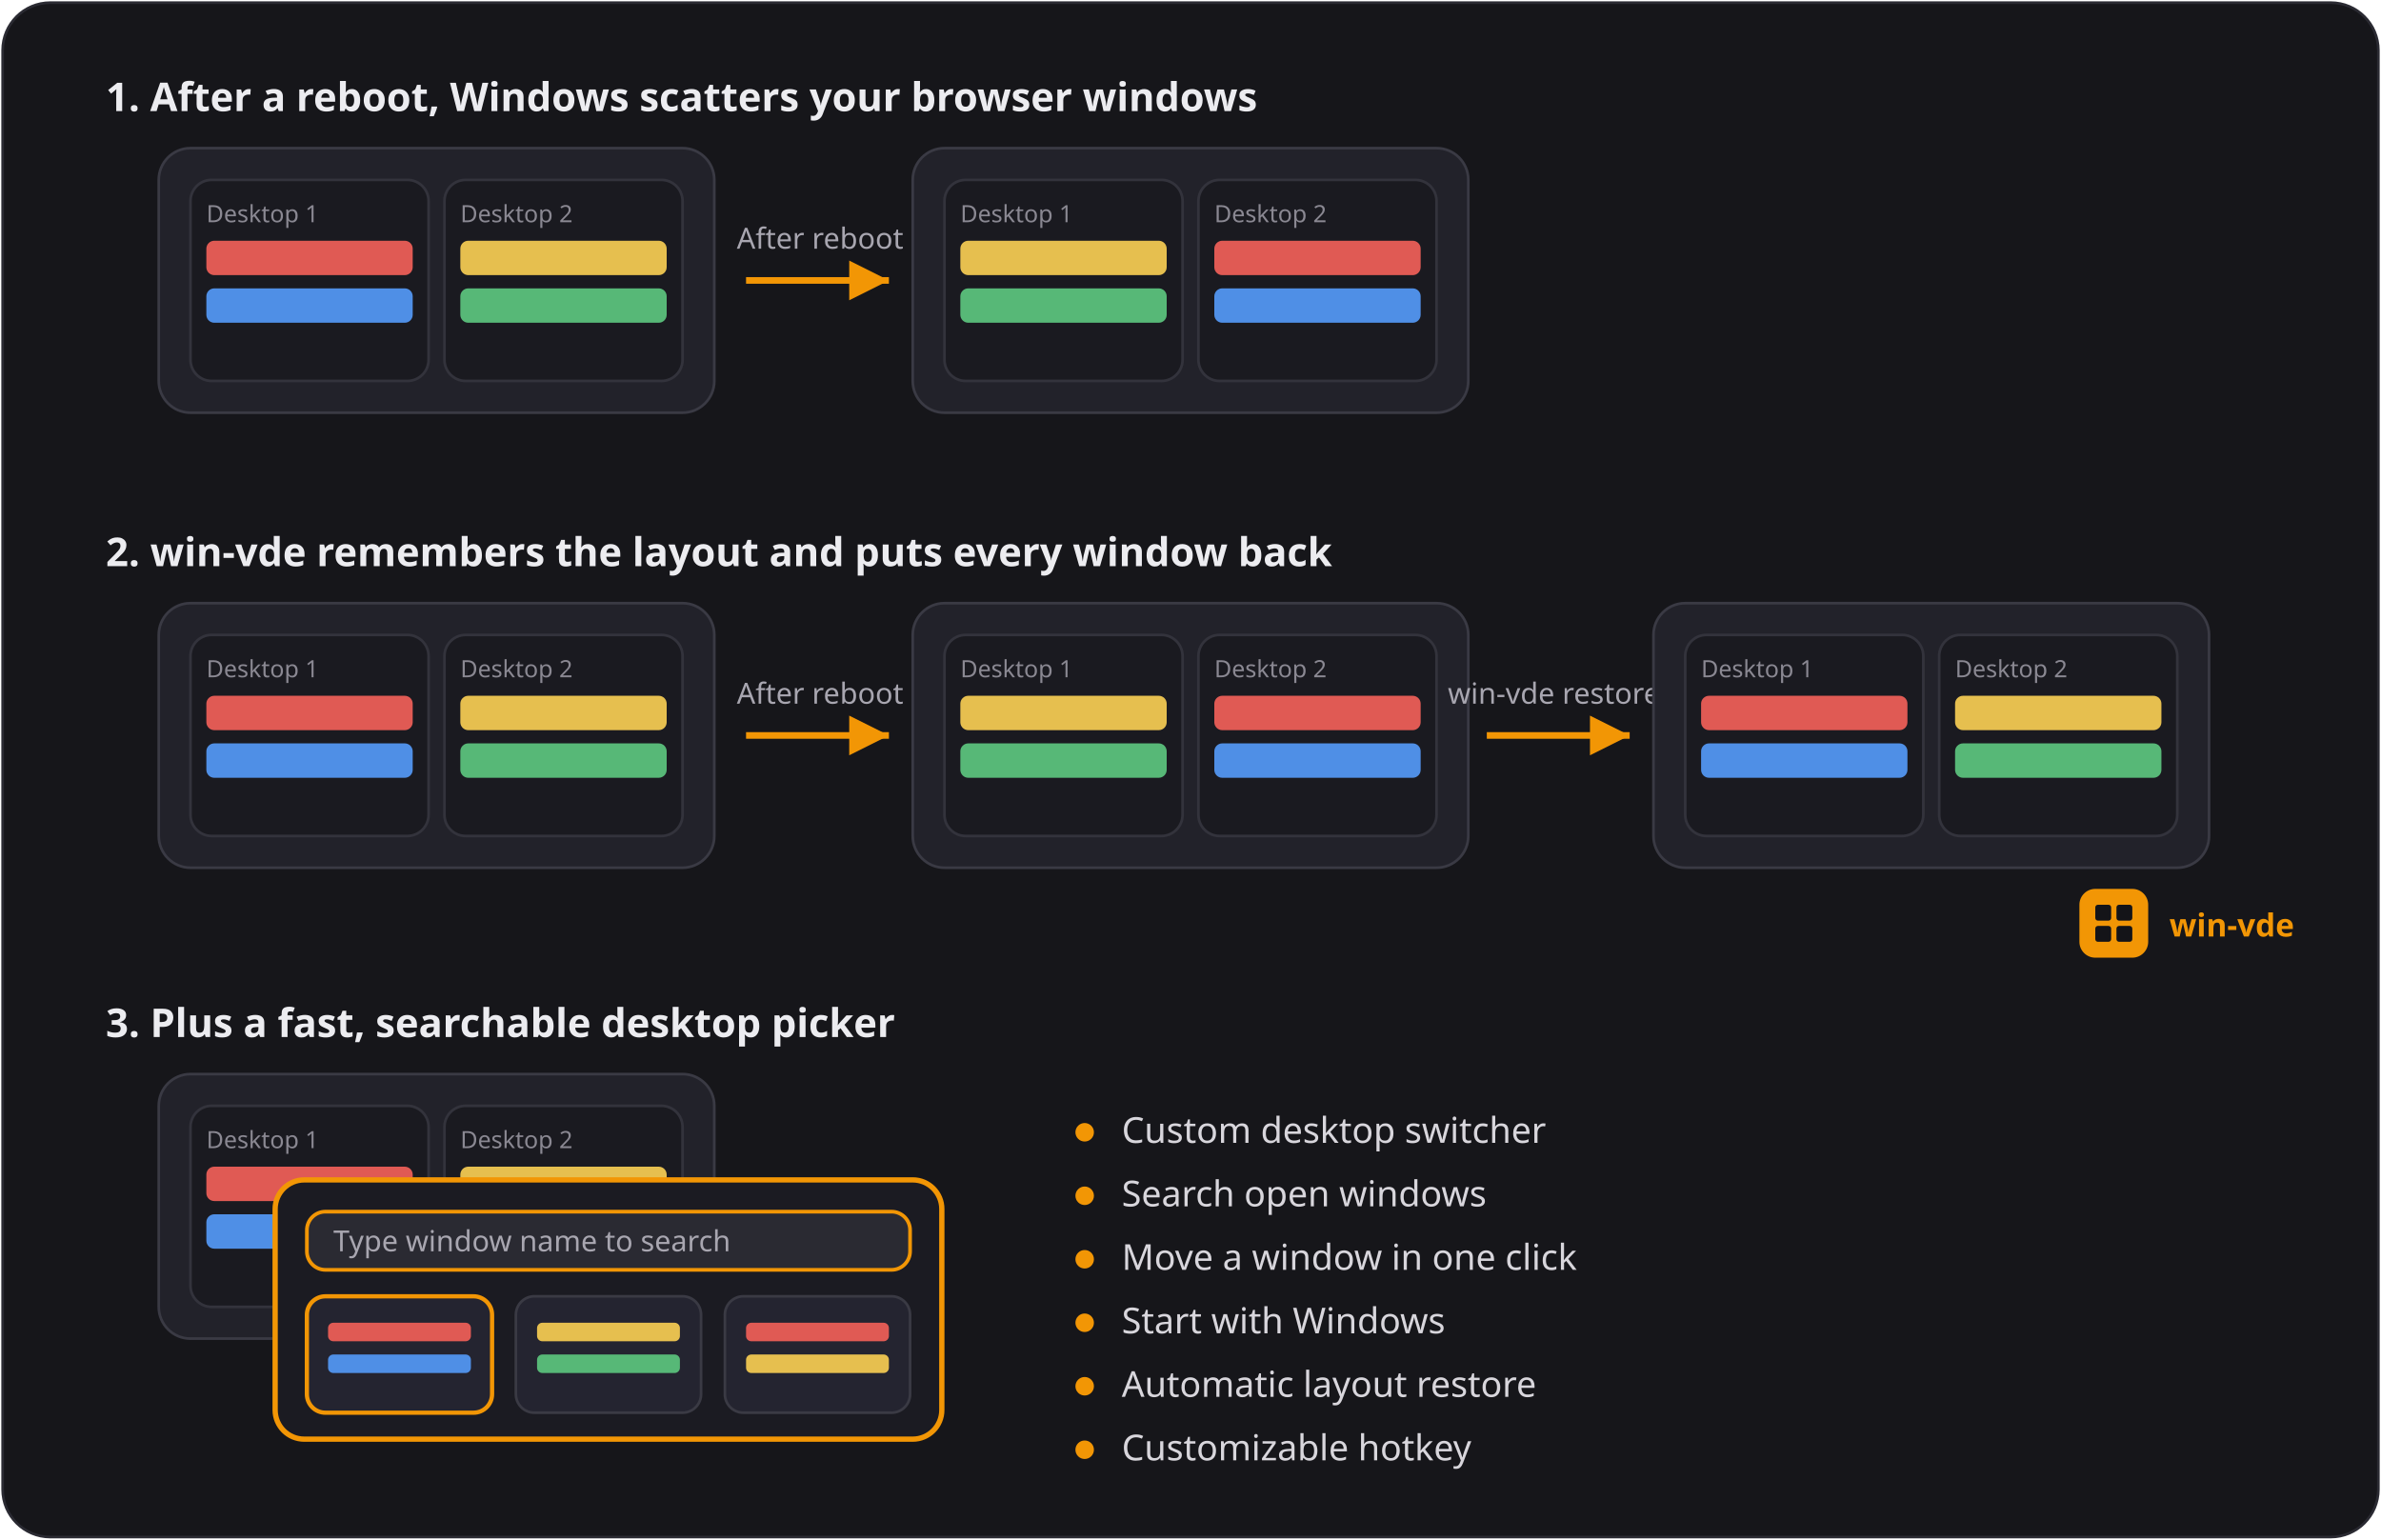
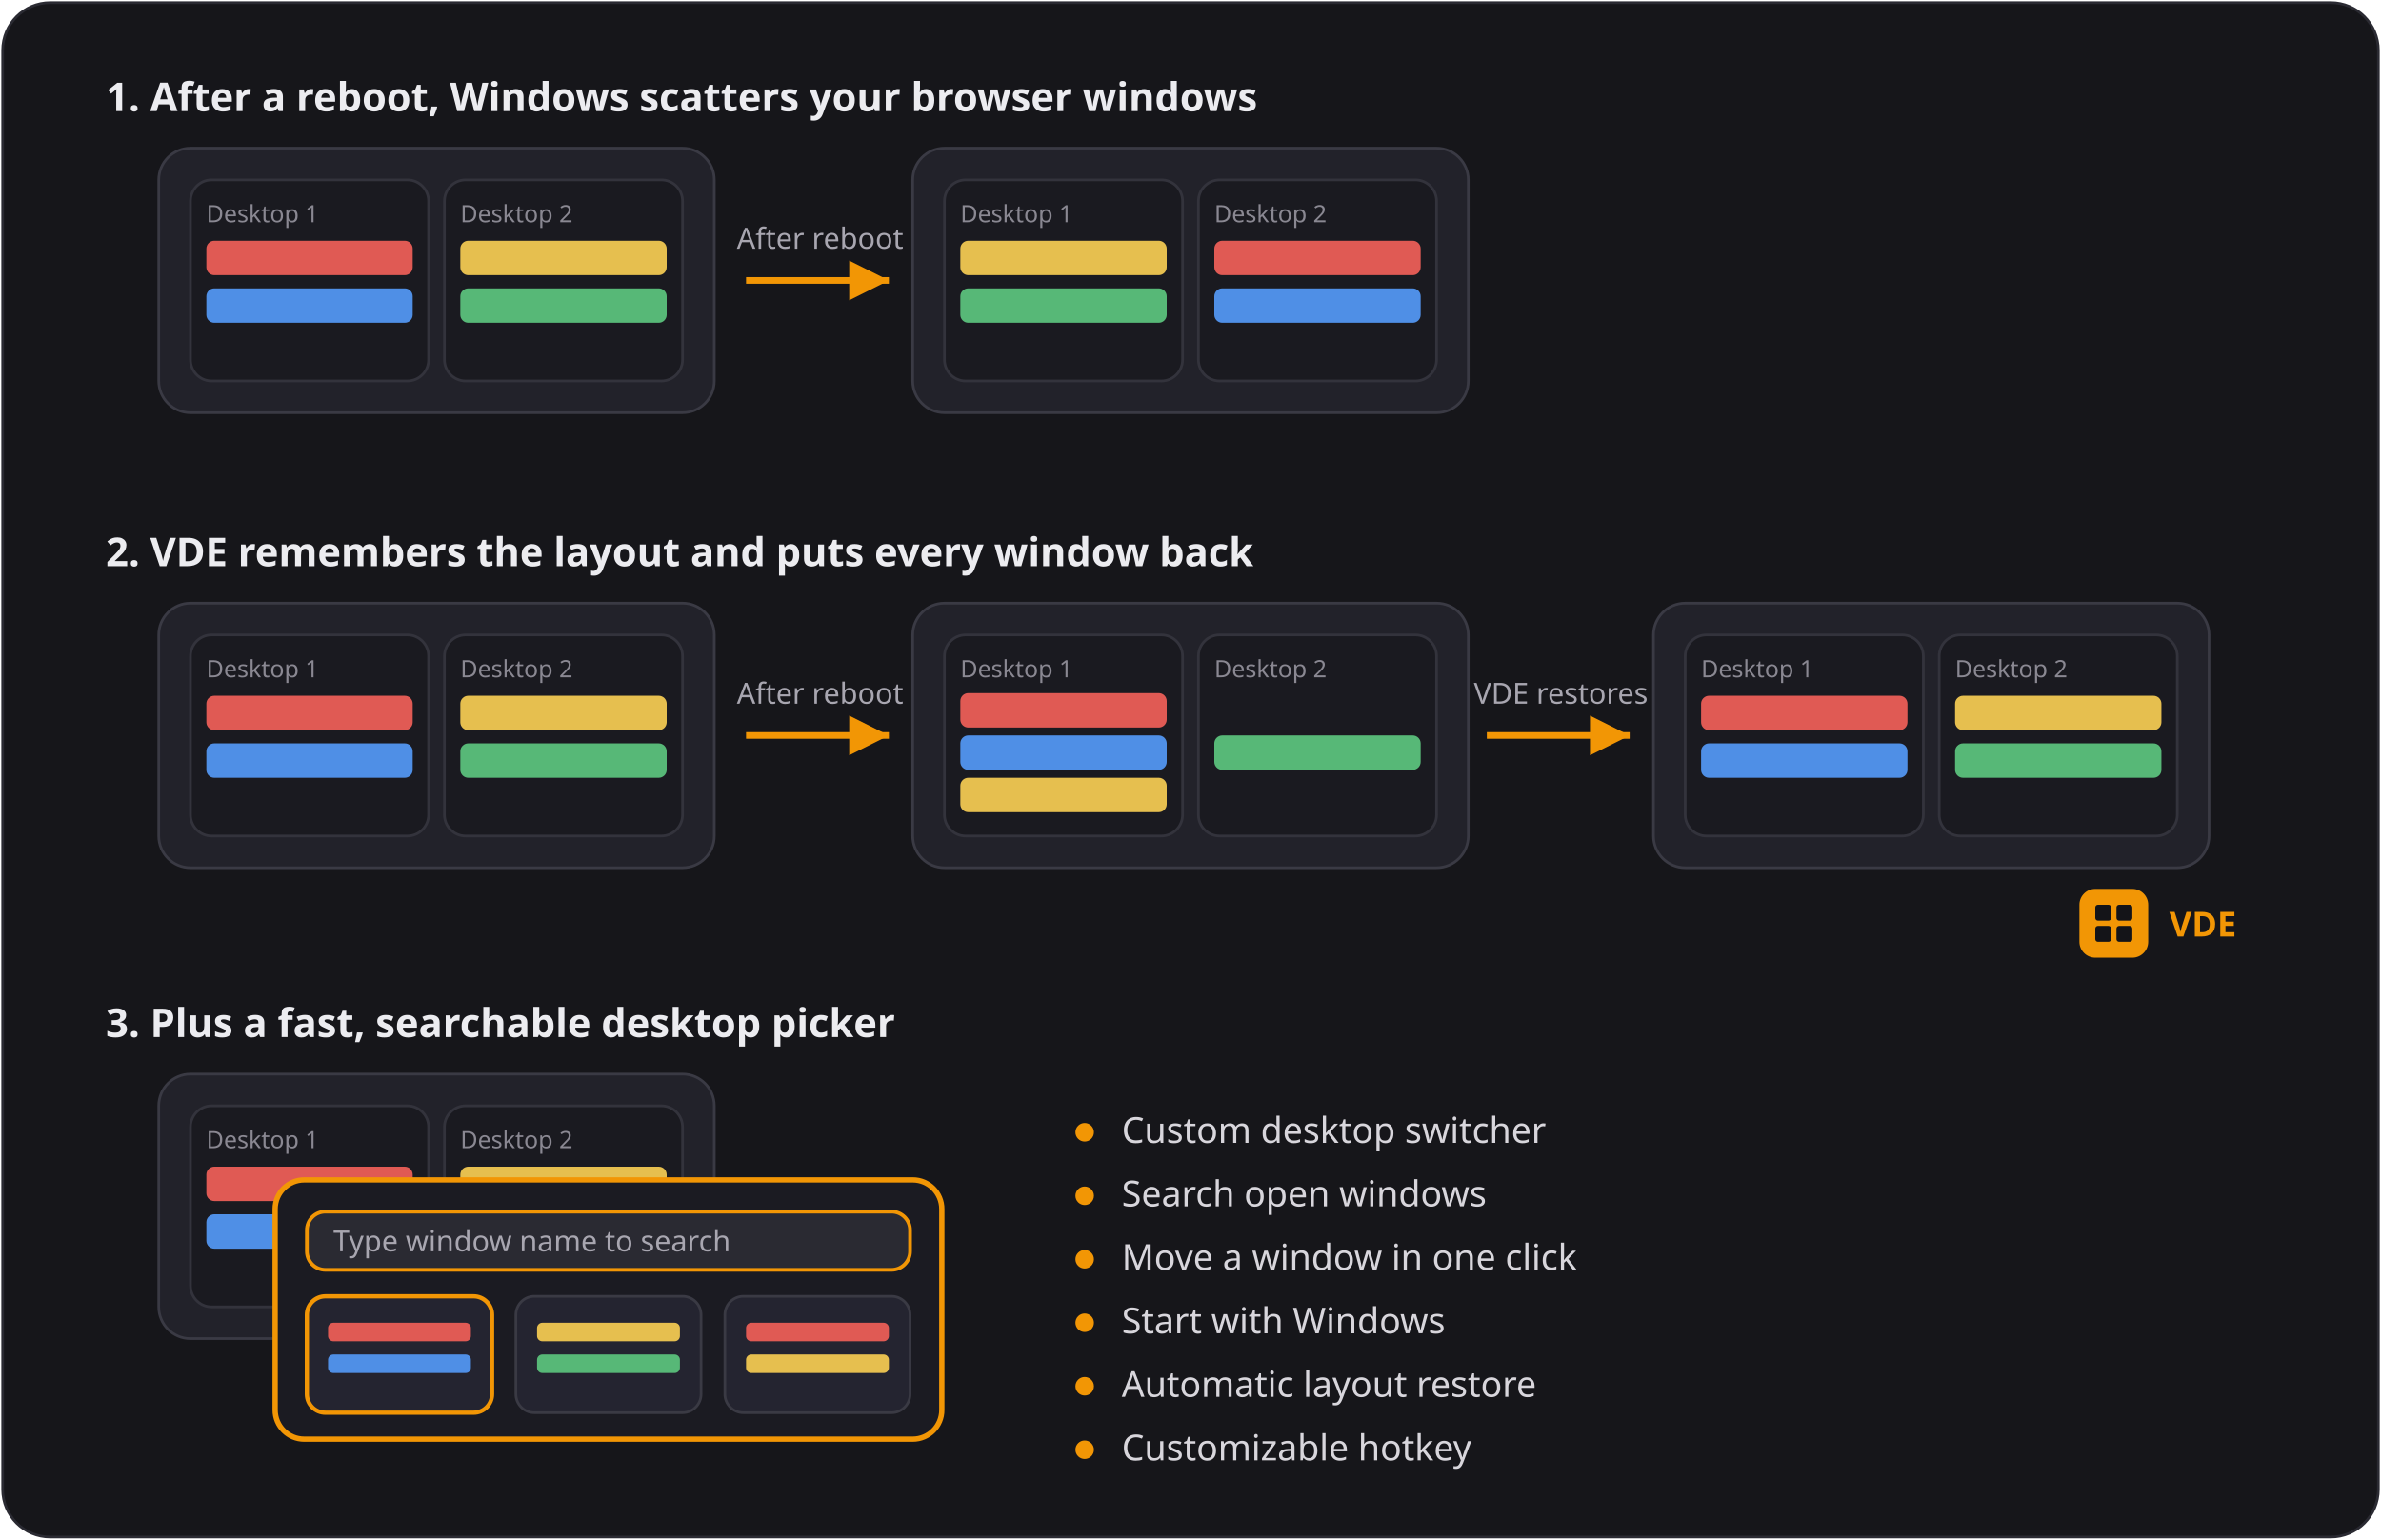
<svg xmlns="http://www.w3.org/2000/svg" viewBox="0 0 900 582" font-family="Segoe UI, system-ui, sans-serif">
  <style>
    text{font-family:'Segoe UI',system-ui,sans-serif;}
    .cap{font-size:15px;font-weight:600;fill:#ececf0;}
    .lbl{font-size:11px;fill:#a8a6b0;}
    .dt{font-size:9px;fill:#8a8892;}
    .feat{font-size:13.5px;fill:#d8d6dc;}
    .st{fill:#22222a;stroke:#3a3a44;stroke-width:1;}
    .dbox{fill:#1a1a20;stroke:#33333c;stroke-width:1;}
    .arw{stroke:#f29605;stroke-width:2.5;fill:none;}
    .brand{fill:#f29605;}
  </style>
  <defs>
    <marker id="ah" markerWidth="9" markerHeight="9" refX="6" refY="3" orient="auto">
      <path d="M0,0 L6,3 L0,6 Z" fill="#f29605" />
    </marker>
  </defs>
  <rect x="1" y="1" width="898" height="580" rx="18" fill="#16161a" stroke="#2a2a32" />
  <text class="cap" x="40" y="42">1.  After a reboot, Windows scatters your browser windows</text>
  <g transform="translate(60,56)">
    <rect class="st" width="210" height="100" rx="12" />
    <rect class="dbox" x="12" y="12" width="90" height="76" rx="8" />
    <text class="dt" x="18" y="28">Desktop 1</text>
    <rect x="18" y="35" width="78" height="13" rx="3" fill="#e05a54" />
    <rect x="18" y="53" width="78" height="13" rx="3" fill="#4f8fe6" />
    <rect class="dbox" x="108" y="12" width="90" height="76" rx="8" />
    <text class="dt" x="114" y="28">Desktop 2</text>
    <rect x="114" y="35" width="78" height="13" rx="3" fill="#e6bf4f" />
    <rect x="114" y="53" width="78" height="13" rx="3" fill="#57b877" />
  </g>
  <text class="lbl" x="310" y="94" text-anchor="middle">After reboot</text>
  <line class="arw" x1="282" y1="106" x2="336" y2="106" marker-end="url(#ah)" />
  <g transform="translate(345,56)">
    <rect class="st" width="210" height="100" rx="12" />
    <rect class="dbox" x="12" y="12" width="90" height="76" rx="8" />
    <text class="dt" x="18" y="28">Desktop 1</text>
    <rect x="18" y="35" width="78" height="13" rx="3" fill="#e6bf4f" />
    <rect x="18" y="53" width="78" height="13" rx="3" fill="#57b877" />
    <rect class="dbox" x="108" y="12" width="90" height="76" rx="8" />
    <text class="dt" x="114" y="28">Desktop 2</text>
    <rect x="114" y="35" width="78" height="13" rx="3" fill="#e05a54" />
    <rect x="114" y="53" width="78" height="13" rx="3" fill="#4f8fe6" />
  </g>
-   <text class="cap" x="40" y="214">2.  win-vde remembers the layout and puts every window back</text>
+   <text class="cap" x="40" y="214">2.  VDE remembers the layout and puts every window back</text>
  <g transform="translate(60,228)">
    <rect class="st" width="210" height="100" rx="12" />
    <rect class="dbox" x="12" y="12" width="90" height="76" rx="8" />
    <text class="dt" x="18" y="28">Desktop 1</text>
    <rect x="18" y="35" width="78" height="13" rx="3" fill="#e05a54" />
    <rect x="18" y="53" width="78" height="13" rx="3" fill="#4f8fe6" />
    <rect class="dbox" x="108" y="12" width="90" height="76" rx="8" />
    <text class="dt" x="114" y="28">Desktop 2</text>
    <rect x="114" y="35" width="78" height="13" rx="3" fill="#e6bf4f" />
    <rect x="114" y="53" width="78" height="13" rx="3" fill="#57b877" />
  </g>
  <text class="lbl" x="310" y="266" text-anchor="middle">After reboot</text>
  <line class="arw" x1="282" y1="278" x2="336" y2="278" marker-end="url(#ah)" />
  <g transform="translate(345,228)">
    <rect class="st" width="210" height="100" rx="12" />
    <rect class="dbox" x="12" y="12" width="90" height="76" rx="8" />
    <text class="dt" x="18" y="28">Desktop 1</text>
-     <rect x="18" y="35" width="78" height="13" rx="3" fill="#e6bf4f" />
-     <rect x="18" y="53" width="78" height="13" rx="3" fill="#57b877" />
+     <rect x="18" y="34" width="78" height="13" rx="3" fill="#e05a54" />
+     <rect x="18" y="50" width="78" height="13" rx="3" fill="#4f8fe6" />
+     <rect x="18" y="66" width="78" height="13" rx="3" fill="#e6bf4f" />
    <rect class="dbox" x="108" y="12" width="90" height="76" rx="8" />
    <text class="dt" x="114" y="28">Desktop 2</text>
-     <rect x="114" y="35" width="78" height="13" rx="3" fill="#e05a54" />
-     <rect x="114" y="53" width="78" height="13" rx="3" fill="#4f8fe6" />
+     <rect x="114" y="50" width="78" height="13" rx="3" fill="#57b877" />
  </g>
-   <text class="lbl" x="590" y="266" text-anchor="middle">win-vde restores</text>
+   <text class="lbl" x="590" y="266" text-anchor="middle">VDE restores</text>
  <line class="arw" x1="562" y1="278" x2="616" y2="278" marker-end="url(#ah)" />
  <g transform="translate(625,228)">
    <rect class="st" width="210" height="100" rx="12" />
    <rect class="dbox" x="12" y="12" width="90" height="76" rx="8" />
    <text class="dt" x="18" y="28">Desktop 1</text>
    <rect x="18" y="35" width="78" height="13" rx="3" fill="#e05a54" />
    <rect x="18" y="53" width="78" height="13" rx="3" fill="#4f8fe6" />
    <rect class="dbox" x="108" y="12" width="90" height="76" rx="8" />
    <text class="dt" x="114" y="28">Desktop 2</text>
    <rect x="114" y="35" width="78" height="13" rx="3" fill="#e6bf4f" />
    <rect x="114" y="53" width="78" height="13" rx="3" fill="#57b877" />
  </g>
  <g transform="translate(786,336)">
    <rect class="brand" width="26" height="26" rx="6" />
    <rect x="6" y="6" width="6" height="6" rx="1" fill="#141418" />
    <rect x="14" y="6" width="6" height="6" rx="1" fill="#141418" />
    <rect x="6" y="14" width="6" height="6" rx="1" fill="#141418" />
    <rect x="14" y="14" width="6" height="6" rx="1" fill="#141418" />
-     <text x="34" y="18" font-size="12" font-weight="600" fill="#f29605">win-vde</text>
+     <text x="34" y="18" font-size="13" font-weight="700" fill="#f29605">VDE</text>
  </g>
  <text class="cap" x="40" y="392">3.  Plus a fast, searchable desktop picker</text>
  <g transform="translate(60,406)">
    <rect class="st" width="210" height="100" rx="12" />
    <rect class="dbox" x="12" y="12" width="90" height="76" rx="8" />
    <text class="dt" x="18" y="28">Desktop 1</text>
    <rect x="18" y="35" width="78" height="13" rx="3" fill="#e05a54" />
    <rect x="18" y="53" width="78" height="13" rx="3" fill="#4f8fe6" />
    <rect class="dbox" x="108" y="12" width="90" height="76" rx="8" />
    <text class="dt" x="114" y="28">Desktop 2</text>
    <rect x="114" y="35" width="78" height="13" rx="3" fill="#e6bf4f" />
    <rect x="114" y="53" width="78" height="13" rx="3" fill="#57b877" />
  </g>
  <g transform="translate(104,446)">
    <rect width="252" height="98" rx="11" fill="#1b1b22" stroke="#f29605" stroke-width="2" />
    <rect x="12" y="12" width="228" height="22" rx="7" fill="#2a2a32" stroke="#f29605" stroke-width="1.4" />
    <text class="lbl" x="22" y="27">Type window name to search</text>
    <rect x="12" y="44" width="70" height="44" rx="7" fill="#242430" stroke="#f29605" stroke-width="1.6" />
    <rect x="20" y="54" width="54" height="7" rx="2" fill="#e05a54" />
    <rect x="20" y="66" width="54" height="7" rx="2" fill="#4f8fe6" />
    <rect x="91" y="44" width="70" height="44" rx="7" fill="#242430" stroke="#3a3a44" />
    <rect x="99" y="54" width="54" height="7" rx="2" fill="#e6bf4f" />
    <rect x="99" y="66" width="54" height="7" rx="2" fill="#57b877" />
    <rect x="170" y="44" width="70" height="44" rx="7" fill="#242430" stroke="#3a3a44" />
    <rect x="178" y="54" width="54" height="7" rx="2" fill="#e05a54" />
    <rect x="178" y="66" width="54" height="7" rx="2" fill="#e6bf4f" />
  </g>
  <g transform="translate(404,0)">
    <circle cx="6" cy="428" r="3.5" class="brand" />
    <text class="feat" x="20" y="432">Custom desktop switcher</text>
    <circle cx="6" cy="452" r="3.5" class="brand" />
    <text class="feat" x="20" y="456">Search open windows</text>
    <circle cx="6" cy="476" r="3.5" class="brand" />
    <text class="feat" x="20" y="480">Move a window in one click</text>
    <circle cx="6" cy="500" r="3.5" class="brand" />
    <text class="feat" x="20" y="504">Start with Windows</text>
    <circle cx="6" cy="524" r="3.5" class="brand" />
    <text class="feat" x="20" y="528">Automatic layout restore</text>
    <circle cx="6" cy="548" r="3.5" class="brand" />
    <text class="feat" x="20" y="552">Customizable hotkey</text>
  </g>
</svg>
